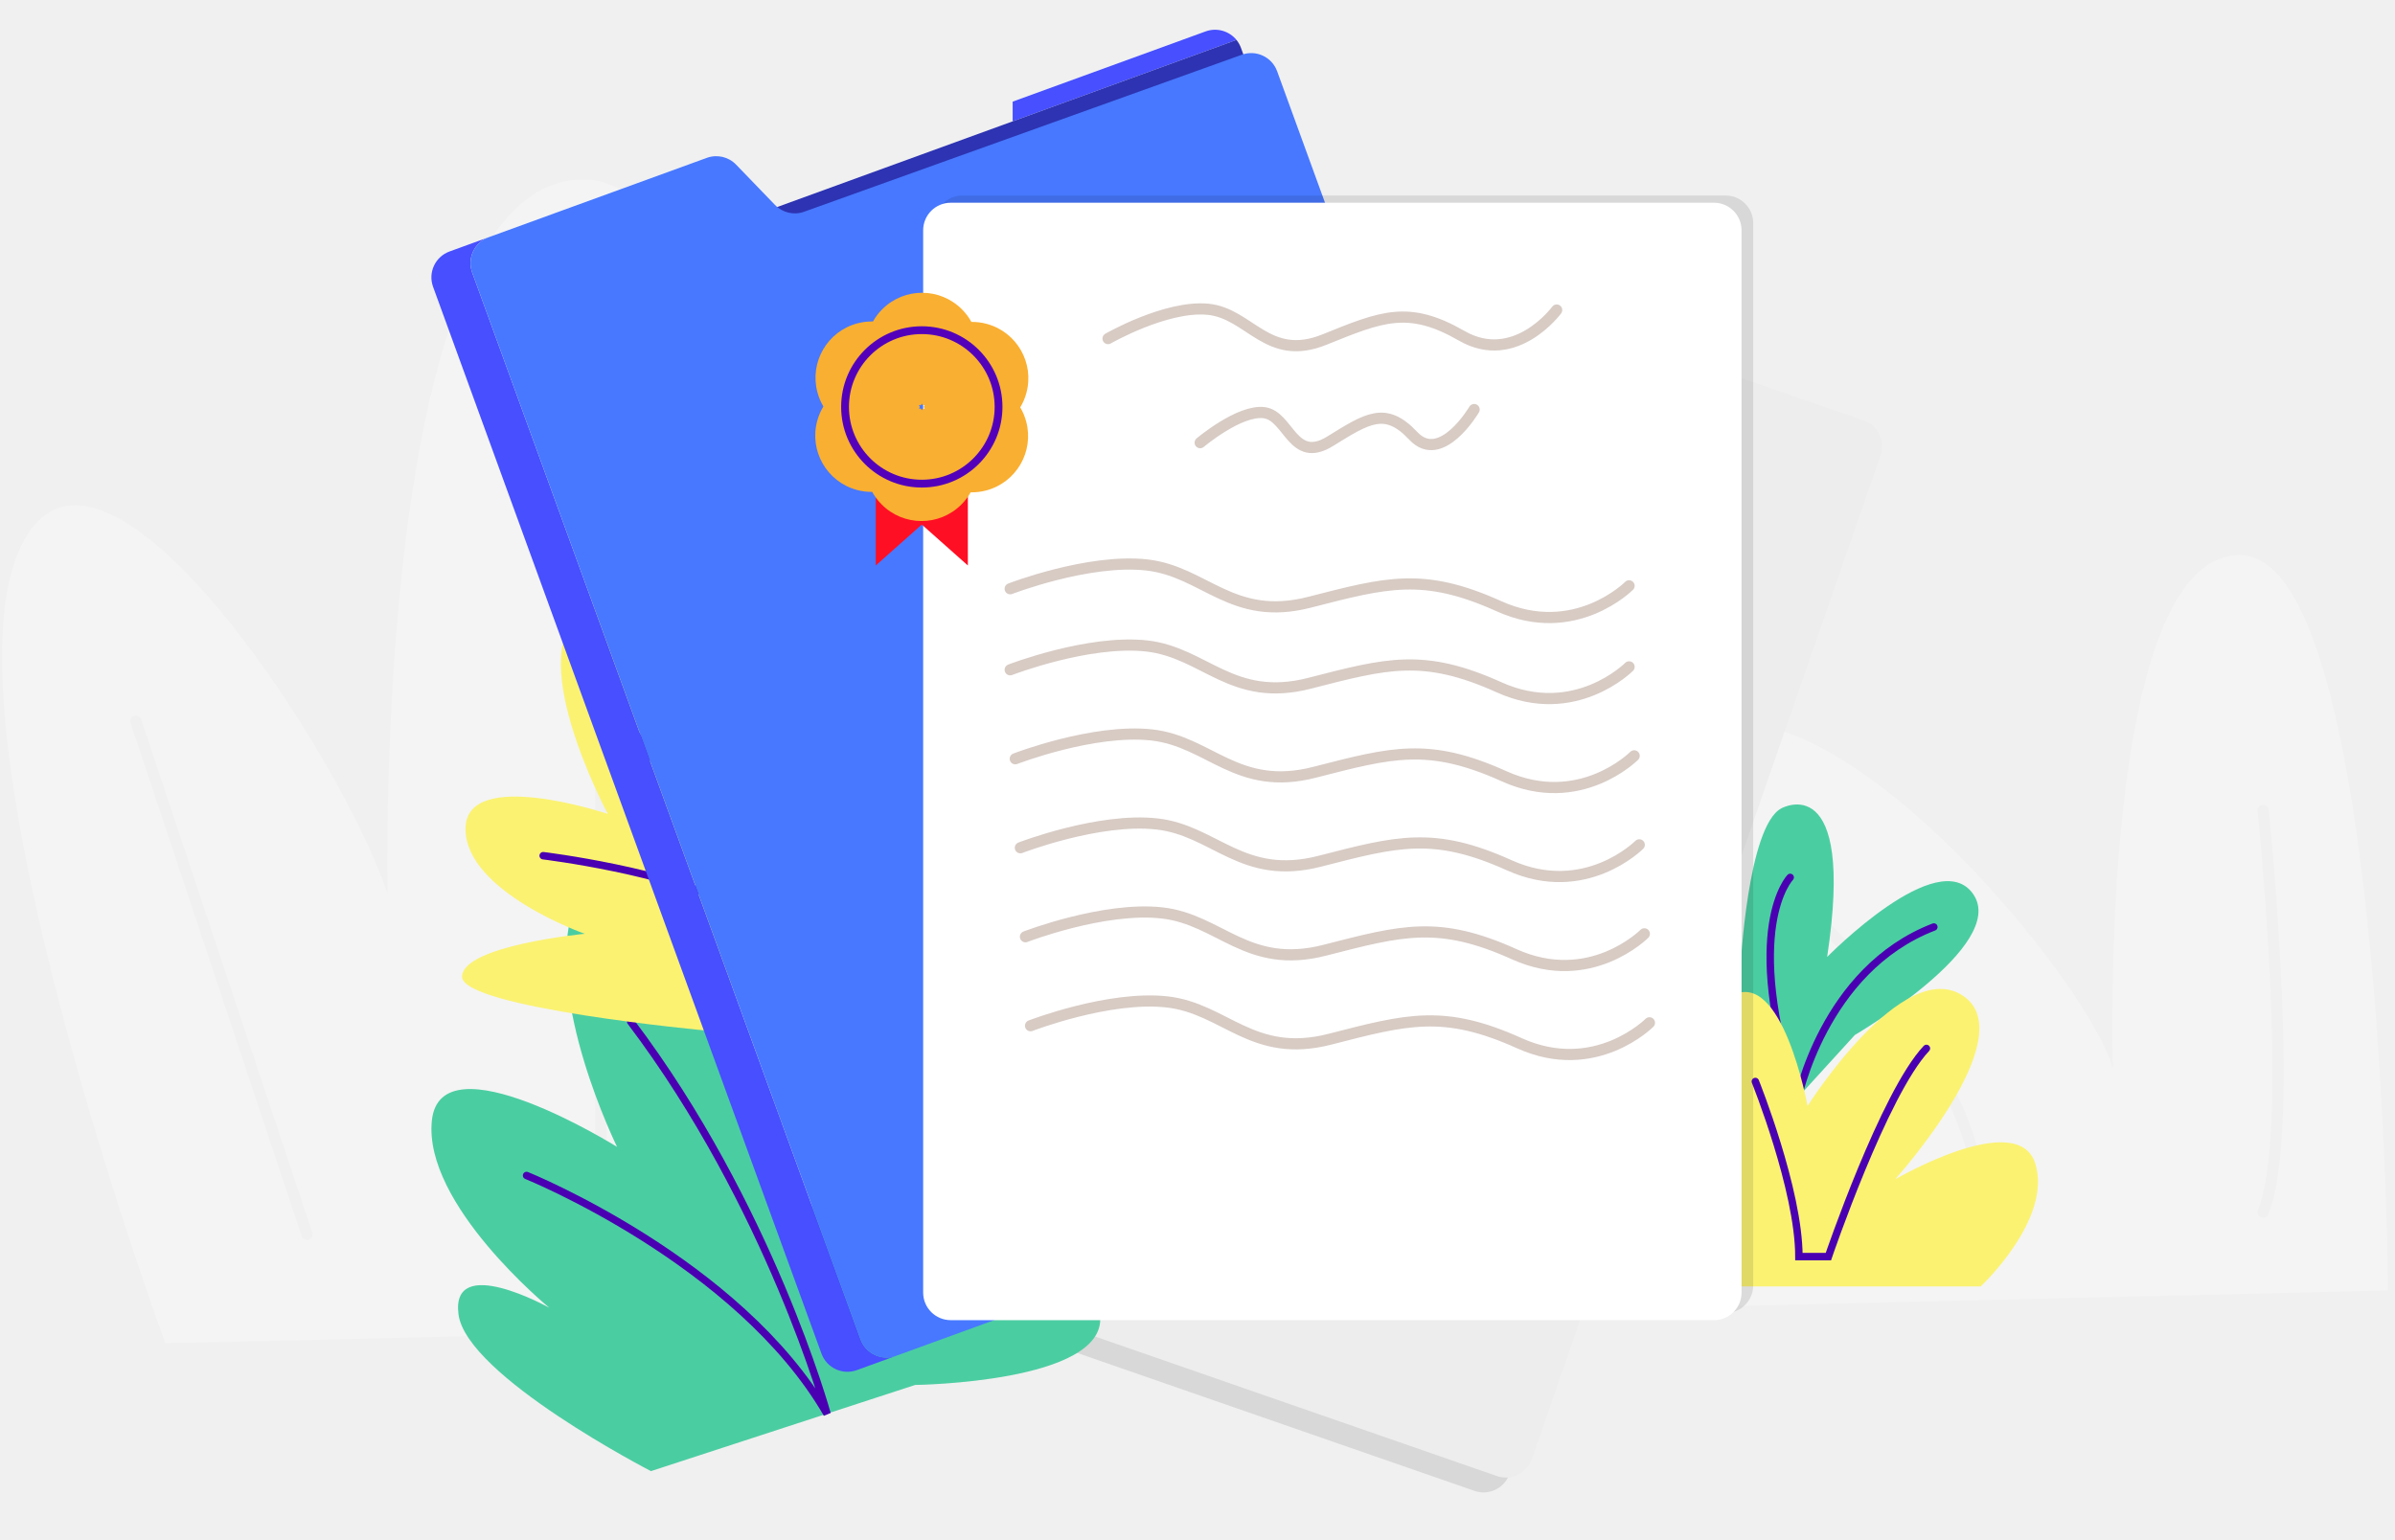
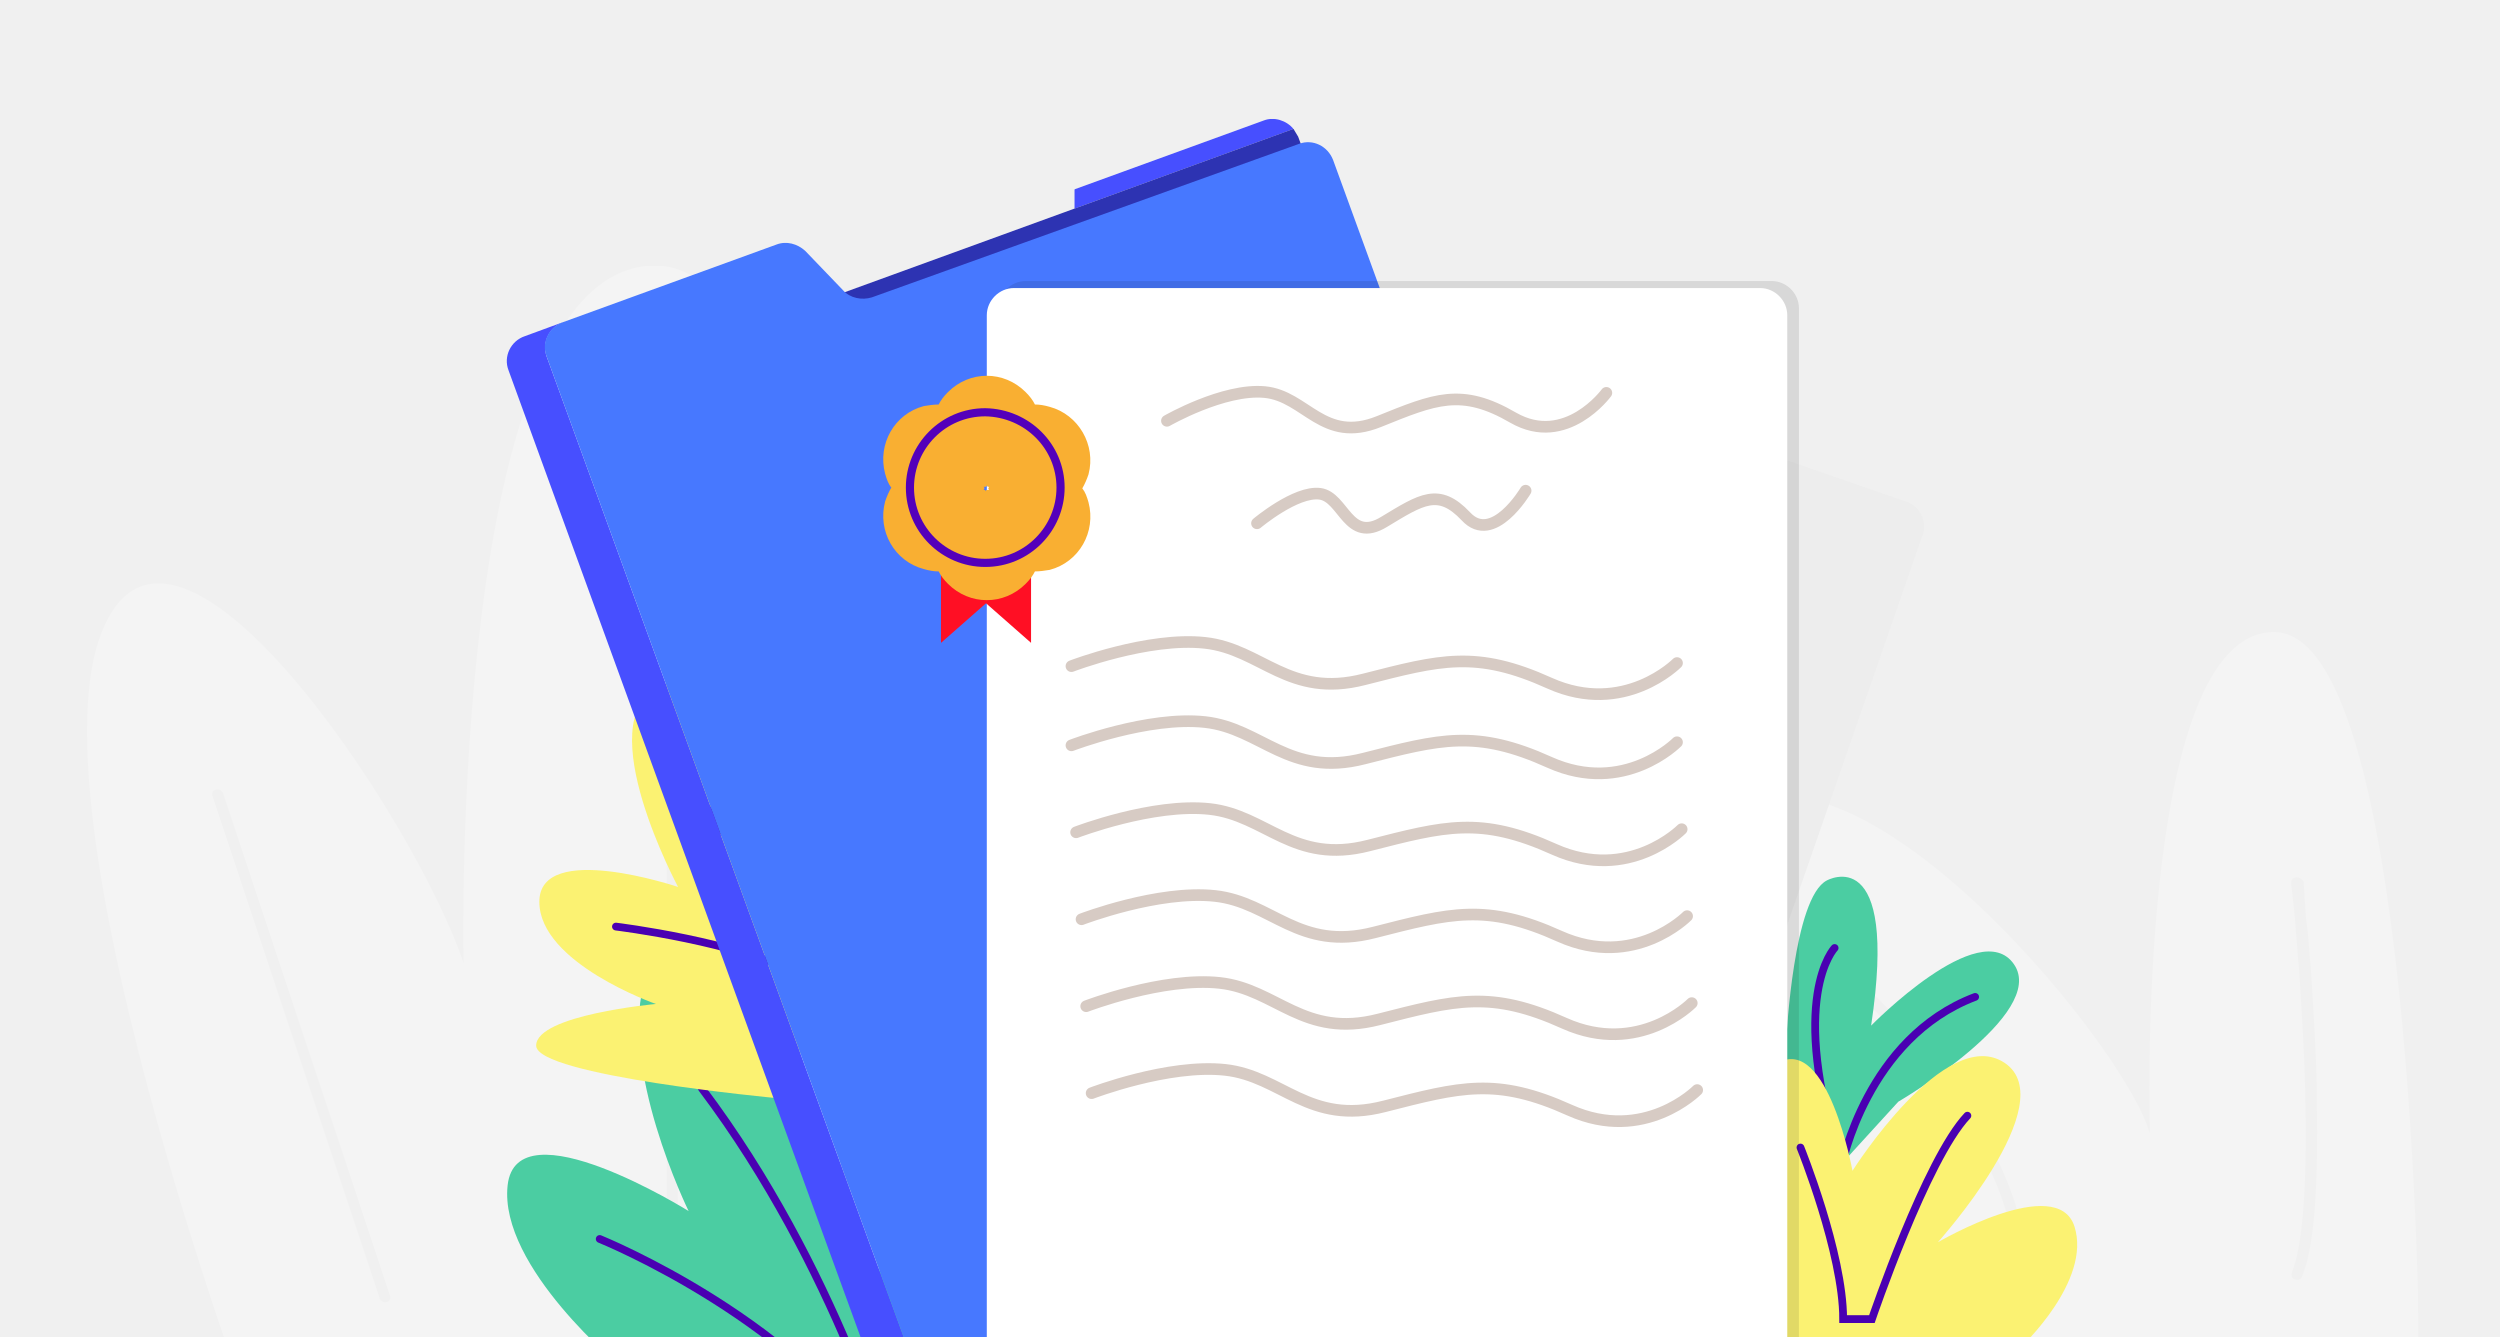
- <svg xmlns="http://www.w3.org/2000/svg" xmlns:xlink="http://www.w3.org/1999/xlink" width="322px" height="207px" viewBox="0 0 322 207" version="1.1">
-   <defs>
-     <polygon id="path-1" points="0.268 0.129 321.068 0.129 321.068 156.665 0.268 156.665" />
-     <polygon id="path-3" points="0.349 0.091 66.391 0.091 66.391 25.185 0.349 25.185" />
-   </defs>
-   <g id="All" stroke="none" stroke-width="1" fill="none" fill-rule="evenodd">
-     <g transform="translate(-1092, -114)" id="Bitmap">
+ <svg xmlns="http://www.w3.org/2000/svg" version="1.1" id="Layer_1" x="0px" y="0px" viewBox="0 0 322 172.2" style="enable-background:new 0 0 322 172.2;" xml:space="preserve">
+   <style type="text/css">
+ 	.st0{filter:url(#Adobe_OpacityMaskFilter);}
+ 	.st1{fill-rule:evenodd;clip-rule:evenodd;fill:#FFFFFF;}
+ 	.st2{mask:url(#mask-2_2_);fill-rule:evenodd;clip-rule:evenodd;fill:#FFFFFF;fill-opacity:0.25;}
+ 	.st3{fill:none;stroke:#5400BA;stroke-width:1.05;stroke-linecap:round;}
+ 	.st4{opacity:0.1;fill-rule:evenodd;clip-rule:evenodd;enable-background:new    ;}
+ 	.st5{fill-rule:evenodd;clip-rule:evenodd;fill:#EDEDED;}
+ 	.st6{filter:url(#Adobe_OpacityMaskFilter_1_);}
+ 	.st7{mask:url(#mask-4_2_);fill-rule:evenodd;clip-rule:evenodd;fill:#474FFF;}
+ 	.st8{fill-rule:evenodd;clip-rule:evenodd;fill:#2D33B2;}
+ 	.st9{fill-rule:evenodd;clip-rule:evenodd;fill:#4BCDA2;}
+ 	.st10{fill:none;stroke:#4A00B2;stroke-linecap:round;}
+ 	.st11{fill-rule:evenodd;clip-rule:evenodd;fill:#FBF272;}
+ 	.st12{fill-rule:evenodd;clip-rule:evenodd;fill:#474FFF;}
+ 	.st13{fill-rule:evenodd;clip-rule:evenodd;fill:#4778FF;}
+ 	.st14{opacity:0.103;fill-rule:evenodd;clip-rule:evenodd;fill:#020202;enable-background:new    ;}
+ 	.st15{fill:none;stroke:#D7CBC4;stroke-width:1.5;stroke-linecap:round;}
+ 	.st16{fill-rule:evenodd;clip-rule:evenodd;fill:#FF0F24;}
+ 	.st17{fill-rule:evenodd;clip-rule:evenodd;fill:#F9AF32;}
+ </style>
+   <g id="All">
+     <g id="Bitmap" transform="translate(-1092, -114)">
      <g transform="translate(372, 0)">
-         <g id="Group-15" transform="translate(720, 114)">
-           <g id="Group-14" transform="translate(0, 24)">
-             <mask id="mask-2" fill="white">
-               <use xlink:href="#path-1" />
-             </mask>
-             <g id="Clip-2" />
-             <path d="M78.435,0.129 C106.896,0.129 110.454,126.069 110.454,126.069 L110.466,126.001 C110.856,123.787 120.785,68.436 138.916,68.436 C157.415,68.436 135.358,132.473 144.607,131.05 C153.858,129.628 147.453,12.225 173.781,43.531 C200.107,74.839 188.011,123.223 216.473,122.511 C244.933,121.801 206.511,99.742 222.876,78.396 C239.242,57.051 280.51,106.858 284.068,119.665 C284.068,119.665 281.934,50.646 301.145,50.646 C320.357,50.646 321.068,149.55 321.068,149.55 L22.224,156.665 C22.224,156.665 -7.66,75.551 2.301,50.646 C12.262,25.744 45.705,76.973 52.108,96.185 C52.108,96.185 49.974,0.129 78.435,0.129 Z M171.283,72.25 L171.182,72.255 C170.804,72.299 170.525,72.615 170.518,72.984 L170.523,73.086 L178.523,142.086 L178.541,142.187 C178.633,142.545 178.977,142.789 179.354,142.745 C179.731,142.701 180.011,142.385 180.018,142.016 L180.013,141.914 L172.013,72.914 L171.994,72.813 C171.92,72.52 171.676,72.304 171.383,72.259 L171.283,72.25 Z M18.941,72.668 C18.778,72.337 18.391,72.168 18.031,72.288 C17.638,72.419 17.425,72.844 17.556,73.237 L17.556,73.237 L40.556,142.237 L40.595,142.332 C40.758,142.663 41.145,142.832 41.505,142.712 C41.898,142.581 42.11,142.156 41.979,141.763 L41.979,141.763 L18.979,72.763 Z M304.292,84.25 L304.19,84.254 C303.812,84.293 303.53,84.607 303.518,84.976 L303.522,85.078 L303.793,87.872 L303.989,90.048 C304.145,91.821 304.299,93.696 304.447,95.648 L304.52,96.63 L304.632,98.191 C304.998,103.384 305.268,108.474 305.41,113.266 C305.776,125.665 305.236,134.684 303.575,138.714 C303.417,139.097 303.599,139.535 303.982,139.693 C304.365,139.851 304.803,139.669 304.961,139.286 C306.644,135.205 307.222,126.783 306.96,115.153 L306.944,114.516 L306.909,113.222 C306.767,108.408 306.495,103.298 306.129,98.086 L306.016,96.52 L305.942,95.535 C305.819,93.903 305.691,92.325 305.561,90.815 L305.484,89.917 L305.327,88.174 C305.286,87.725 305.247,87.301 305.209,86.902 L305.171,86.511 L305.014,84.922 C304.978,84.579 304.716,84.314 304.391,84.26 L304.292,84.25 Z M238.688,94.524 C238.449,94.815 238.466,95.232 238.712,95.503 L238.792,95.58 L239.748,96.396 L240.643,97.188 C241.37,97.84 242.152,98.563 242.979,99.351 C246.129,102.356 249.28,105.697 252.219,109.281 C260.027,118.806 264.926,128.277 265.52,137.051 C265.548,137.464 265.905,137.776 266.319,137.748 C266.732,137.72 267.044,137.363 267.016,136.949 C266.397,127.799 261.367,118.074 253.379,108.33 C250.398,104.695 247.206,101.311 244.014,98.266 C242.896,97.2 241.858,96.252 240.926,95.433 C240.664,95.203 240.426,94.997 240.212,94.815 L240.057,94.683 L239.744,94.42 C239.424,94.157 238.951,94.204 238.688,94.524 Z M80.768,31.25 C80.388,31.25 80.074,31.532 80.025,31.898 L80.018,32 L80.018,135 L80.025,135.102 C80.074,135.468 80.388,135.75 80.768,135.75 C81.148,135.75 81.461,135.468 81.511,135.102 L81.518,135 L81.518,32 L81.511,31.898 C81.461,31.532 81.148,31.25 80.768,31.25 Z" id="Combined-Shape" fill-opacity="0.25" fill="#FFFFFF" mask="url(#mask-2)" />
+ 		</g>
+     </g>
+   </g>
+   <g id="Group-15" transform="translate(720, 114)">
+     <g id="Group-14" transform="translate(0, 24)">
+       <g id="Clip-2">
+ 		</g>
+       <defs>
+         <filter id="Adobe_OpacityMaskFilter" filterUnits="userSpaceOnUse" x="-708.8" y="-103.8" width="300.3" height="146.6">
+           <feColorMatrix type="matrix" values="1 0 0 0 0  0 1 0 0 0  0 0 1 0 0  0 0 0 1 0" />
+         </filter>
+       </defs>
+       <mask maskUnits="userSpaceOnUse" x="-708.8" y="-103.8" width="300.3" height="146.6" id="mask-2_2_">
+         <g class="st0">
+           <polygon id="path-1_2_" class="st1" points="-708.8,-103.8 -408.5,-103.8 -408.5,42.8 -708.8,42.8     " />
+         </g>
+       </mask>
+       <path id="Combined-Shape" class="st2" d="M-635.6-103.8c26.6,0,30,117.9,30,117.9l0-0.1c0.4-2.1,9.7-53.9,26.6-53.9    c17.3,0-3.3,60,5.3,58.6c8.7-1.3,2.7-111.2,27.3-81.9c24.6,29.3,13.3,74.6,40,73.9c26.6-0.7-9.3-21.3,6-41.3    c15.3-20,54,26.6,57.3,38.6c0,0-2-64.6,16-64.6c18,0,18.7,92.6,18.7,92.6l-279.8,6.7c0,0-28-75.9-18.7-99.3    c9.3-23.3,40.6,24.6,46.6,42.6C-660.3-13.9-662.3-103.8-635.6-103.8z M-548.7-36.3L-548.7-36.3c-0.4,0-0.7,0.3-0.7,0.7l0,0.1    l7.5,64.6l0,0.1c0.1,0.3,0.4,0.6,0.8,0.5c0.4,0,0.6-0.3,0.6-0.7l0-0.1l-7.5-64.6l0-0.1C-548.1-36-548.3-36.2-548.7-36.3    L-548.7-36.3z M-691.3-35.9c-0.2-0.3-0.5-0.5-0.9-0.4c-0.4,0.1-0.6,0.5-0.4,0.9l0,0l21.5,64.6l0,0.1c0.2,0.3,0.5,0.5,0.9,0.4    c0.4-0.1,0.6-0.5,0.4-0.9l0,0L-691.3-35.9L-691.3-35.9z M-424.2-25L-424.2-25c-0.4,0-0.7,0.3-0.7,0.7l0,0.1l0.3,2.6l0.2,2    c0.1,1.7,0.3,3.4,0.4,5.2l0.1,0.9l0.1,1.5c0.3,4.9,0.6,9.6,0.7,14.1c0.3,11.6-0.2,20.1-1.7,23.8c-0.1,0.4,0,0.8,0.4,0.9    c0.4,0.1,0.8,0,0.9-0.4c1.6-3.8,2.1-11.7,1.9-22.6l0-0.6l0-1.2c-0.1-4.5-0.4-9.3-0.7-14.2l-0.1-1.5l-0.1-0.9    c-0.1-1.5-0.2-3-0.4-4.4l-0.1-0.8l-0.1-1.6c0-0.4-0.1-0.8-0.1-1.2l0-0.4l-0.1-1.5C-423.5-24.7-423.8-25-424.2-25L-424.2-25z     M-485.6-15.4c-0.2,0.3-0.2,0.7,0,0.9l0.1,0.1l0.9,0.8l0.8,0.7c0.7,0.6,1.4,1.3,2.2,2c2.9,2.8,5.9,5.9,8.7,9.3    c7.3,8.9,11.9,17.8,12.5,26c0,0.4,0.4,0.7,0.7,0.7c0.4,0,0.7-0.4,0.7-0.7c-0.6-8.6-5.3-17.7-12.8-26.8c-2.8-3.4-5.8-6.6-8.8-9.4    c-1-1-2-1.9-2.9-2.7c-0.2-0.2-0.5-0.4-0.7-0.6l-0.1-0.1l-0.3-0.2C-484.9-15.8-485.3-15.7-485.6-15.4z M-633.4-74.7    c-0.4,0-0.6,0.3-0.7,0.6l0,0.1v96.4l0,0.1c0,0.3,0.3,0.6,0.7,0.6s0.6-0.3,0.7-0.6l0-0.1V-74l0-0.1    C-632.8-74.4-633.1-74.7-633.4-74.7z" />
+     </g>
+     <g id="Group-56" transform="translate(37, 0)">
+       <path id="Stroke-11" class="st3" d="M-671.9,63.6c0,0,7.9,11.1,24.1,2.2" />
+       <path id="Fill-19" class="st4" d="M-560.5,85.3l-90.8-31.5c-1.8-0.6-2.8-2.6-2.1-4.4L-609.5-77c0.6-1.8,2.6-2.8,4.4-2.1l90.8,31.5    c1.8,0.6,2.8,2.6,2.1,4.4L-556,83.2C-556.7,85-558.6,86-560.5,85.3" />
+       <path id="Fill-19-Copy" class="st5" d="M-557.7,83.5l-90.8-31.5c-1.8-0.6-2.8-2.6-2.1-4.4l43.9-126.4c0.6-1.8,2.6-2.8,4.4-2.1    l90.8,31.5c1.8,0.6,2.8,2.6,2.1,4.4l-43.9,126.4C-553.9,83.1-555.8,84.1-557.7,83.5" />
+       <g id="Group-23" transform="translate(98.8, 0.609)">
+         <g id="Clip-22">
+ 			</g>
+         <defs>
+           <filter id="Adobe_OpacityMaskFilter_1_" filterUnits="userSpaceOnUse" x="-751" y="-99.3" width="61.8" height="23.5">
+             <feColorMatrix type="matrix" values="1 0 0 0 0  0 1 0 0 0  0 0 1 0 0  0 0 0 1 0" />
+           </filter>
+         </defs>
+         <mask maskUnits="userSpaceOnUse" x="-751" y="-99.3" width="61.8" height="23.5" id="mask-4_2_">
+           <g class="st6">
+             <polygon id="path-3_2_" class="st1" points="-717.4,-102.3 -655.6,-102.3 -655.6,-78.9 -717.4,-78.9      " />
          </g>
-           <g id="Group-56" transform="translate(37, 0)">
-             <path d="M42.175,177.32 C42.175,177.32 50.575,189.133 67.9,179.682" id="Stroke-11" stroke="#5400BA" stroke-width="1.05" stroke-linecap="round" />
-             <path d="M161.237,200.503 L64.297,166.832 C62.363,166.161 61.341,164.049 62.012,162.116 L108.888,27.156 C109.559,25.223 111.671,24.201 113.604,24.872 L210.544,58.543 C212.478,59.214 213.5,61.326 212.829,63.258 L165.953,198.218 C165.282,200.151 163.17,201.175 161.237,200.503" id="Fill-19" fill="#000000" opacity="0.1" />
-             <path d="M164.237,198.503 L67.297,164.832 C65.363,164.161 64.341,162.049 65.012,160.116 L111.888,25.156 C112.559,23.223 114.671,22.201 116.604,22.872 L213.544,56.543 C215.478,57.214 216.5,59.326 215.829,61.258 L168.953,196.218 C168.282,198.151 166.17,199.175 164.237,198.503" id="Fill-19-Copy" fill="#EDEDED" />
-             <g id="Group-23" transform="translate(98.8, 0.609)">
-               <mask id="mask-4" fill="white">
-                 <use xlink:href="#path-3" />
-               </mask>
-               <g id="Clip-22" />
-               <path d="M30.439,4.758 L-34.751,28.486 L-35.604,26.144 L26.296,3.614 C27.811,3.063 29.462,3.566 30.439,4.758" id="Fill-21" fill="#474FFF" mask="url(#mask-4)" />
-             </g>
-             <path d="M129.845,6.438 L132.494,13.715 L67.112,37.512 L64.049,29.094 L129.239,5.368 C129.49,5.68 129.699,6.038 129.845,6.438" id="Fill-24" fill="#2D33B2" />
-             <g id="Group-10" transform="translate(56.5, 137.5) rotate(-16) translate(-56.5, -137.5) translate(15, 80)">
-               <path d="M19.115,113.86 C19.115,113.86 -1.193,94.729 0.055,86.465 C1.303,78.2 12.033,88.969 12.033,88.969 C12.033,88.969 -0.444,70.937 3.798,60.419 C8.041,49.901 26.757,70.687 26.757,70.687 C26.757,70.687 22.764,48.648 30.001,38.13 C37.238,27.612 51.712,93.978 51.712,93.978 C51.712,93.978 67.183,80.203 72.424,81.957 C72.424,81.957 84.153,85.464 61.693,101.742 C61.693,101.742 84.652,101.742 82.905,110.507 C81.158,119.273 56.453,112.511 56.453,112.511 L19.115,113.86 Z" id="Fill-15" fill="#4BCDA2" />
-               <path d="M14,71.031 C14,71.031 38.255,89.987 43.999,113 C43.999,113 44.309,83.912 33.158,55" id="Stroke-19" stroke="#4A00B2" stroke-linecap="round" />
-               <path d="M42.698,59 C42.698,59 11.829,46.949 13.034,42.937 C14.239,38.925 30.476,41.942 30.476,41.942 C30.476,41.942 16.641,32.098 18.953,23.977 C21.266,15.856 37.901,27.299 37.901,27.299 C37.901,27.299 32.492,2.212 42.822,0.114 C53.151,-1.985 54.341,25.701 54.341,25.701 C54.341,25.701 59.763,5.842 67.179,9.658 C74.595,13.473 73.988,27.717 73.988,27.717 L42.698,59 Z" id="Fill-23" fill="#FBF272" />
-               <path d="M28,30.307 C28,30.307 43.902,37.031 50.902,44 L54,40.921 C54,40.921 42.768,18.108 42.519,9" id="Stroke-25" stroke="#4A00B2" stroke-linecap="round" />
-             </g>
-             <g id="Group-11" transform="translate(143, 106)">
-               <path d="M45.919,58.926 C45.919,58.926 19.975,60.016 15.304,53.813 C10.634,47.612 24.781,47.465 24.781,47.465 C24.781,47.465 4.674,44.055 0.462,34.394 C-3.751,24.734 22.253,25.781 22.253,25.781 C22.253,25.781 5.023,14.117 2.764,2.463 C0.504,-9.191 53.99,24.302 53.99,24.302 C53.99,24.302 54.942,5.048 59.524,2.698 C59.524,2.698 69.503,-2.832 65.654,22.701 C65.654,22.701 80.632,7.415 85.309,14.274 C89.986,21.133 69.382,33.189 69.382,33.189 L45.919,58.926 Z" id="Fill-1" fill="#4BCDA2" />
-               <path d="M60.686,12 C60.686,12 54.04,18.822 61.656,42 C61.656,42 65.112,24.389 80,18.669" id="Stroke-7" stroke="#4A00B2" stroke-linecap="round" />
-               <path d="M45.491,67 C45.491,67 33.194,38.472 36.595,36.607 C39.996,34.74 48.63,47.537 48.63,47.537 C48.63,47.537 46.014,31.798 52.816,27.937 C59.619,24.075 63.02,42.738 63.02,42.738 C63.02,42.738 75.84,22.467 83.951,27.937 C92.061,33.407 74.794,52.603 74.794,52.603 C74.794,52.603 91.277,43.004 93.631,50.47 C95.986,57.935 86.306,67 86.306,67 L45.491,67 Z" id="Fill-9" fill="#FBF272" />
-               <path d="M56,39.445 C56,39.445 61.857,54.002 61.857,63 L65.82,63 C65.82,63 73.302,41.046 79,35" id="Stroke-11" stroke="#4A00B2" stroke-linecap="round" />
-             </g>
-             <path d="M83.454,182.35 L78.196,184.264 C76.273,184.964 74.144,183.965 73.447,182.049 L21.225,38.57 C20.525,36.646 21.516,34.52 23.439,33.82 L28.697,31.907 C26.773,32.607 25.782,34.732 26.482,36.655 L78.704,180.136 C79.402,182.05 81.53,183.051 83.454,182.35" id="Fill-26" fill="#474FFF" />
-             <path d="M134.705,9.578 L182.97,142.186 C183.667,144.102 182.679,146.235 180.755,146.936 L83.454,182.35 C81.53,183.05 79.402,182.051 78.705,180.136 L26.482,36.656 C25.782,34.732 26.773,32.606 28.697,31.906 L58.031,21.23 C59.407,20.729 60.946,21.085 61.96,22.136 L67.198,27.564 C68.212,28.614 69.742,28.974 71.109,28.476 L129.973,7.357 C131.891,6.669 134.007,7.664 134.705,9.578" id="Fill-28" fill="#4778FF" />
-             <path d="M195.01,176.577 L92.388,176.577 C90.342,176.577 88.682,174.919 88.682,172.872 L88.682,30.003 C88.682,27.957 90.342,26.297 92.388,26.297 L195.01,26.297 C197.056,26.297 198.715,27.957 198.715,30.003 L198.715,172.872 C198.715,174.919 197.056,176.577 195.01,176.577" id="Fill-30" fill="#020202" opacity="0.103" />
-             <path d="M193.442,177.545 L90.821,177.545 C88.775,177.545 87.116,175.886 87.116,173.84 L87.116,30.971 C87.116,28.924 88.775,27.265 90.821,27.265 L193.442,27.265 C195.488,27.265 197.147,28.924 197.147,30.971 L197.147,173.84 C197.147,175.886 195.488,177.545 193.442,177.545" id="Fill-32" fill="#FFFFFF" />
-             <path d="M172.291,41.695 C172.291,41.695 166.709,49.301 159.514,45.155 C152.319,41.01 148.71,42.586 141.055,45.675 C133.401,48.762 131.019,42.126 125.394,41.591 C119.769,41.057 111.972,45.536 111.972,45.536" id="Stroke-34" stroke="#D7CBC4" stroke-width="1.5" stroke-linecap="round" />
-             <path d="M182.026,89.683 C182.026,89.683 174.743,97.033 164.552,92.436 C154.361,87.84 149.459,89.222 139.05,91.895 C128.642,94.568 124.964,87.737 117.153,86.873 C109.342,86.01 98.815,90.078 98.815,90.078" id="Stroke-36" stroke="#D7CBC4" stroke-width="1.5" stroke-linecap="round" />
-             <path d="M182.026,78.785 C182.026,78.785 174.743,86.135 164.552,81.539 C154.361,76.942 149.459,78.325 139.05,80.997 C128.642,83.671 124.964,76.839 117.153,75.976 C109.342,75.113 98.815,79.181 98.815,79.181" id="Stroke-38" stroke="#D7CBC4" stroke-width="1.5" stroke-linecap="round" />
-             <path d="M182.71,101.65 C182.71,101.65 175.428,109 165.237,104.404 C155.046,99.807 150.144,101.19 139.735,103.862 C129.326,106.536 125.649,99.704 117.837,98.84 C110.026,97.977 99.499,102.045 99.499,102.045" id="Stroke-40" stroke="#D7CBC4" stroke-width="1.5" stroke-linecap="round" />
-             <path d="M183.395,113.617 C183.395,113.617 176.112,120.967 165.921,116.371 C155.73,111.774 150.828,113.157 140.419,115.83 C130.01,118.503 126.332,111.671 118.521,110.808 C110.71,109.944 100.183,114.013 100.183,114.013" id="Stroke-42" stroke="#D7CBC4" stroke-width="1.5" stroke-linecap="round" />
-             <path d="M184.079,125.585 C184.079,125.585 176.797,132.935 166.605,128.339 C156.415,123.742 151.513,125.124 141.104,127.797 C130.695,130.47 127.017,123.638 119.206,122.774 C111.394,121.911 100.868,125.98 100.868,125.98" id="Stroke-44" stroke="#D7CBC4" stroke-width="1.5" stroke-linecap="round" />
-             <path d="M184.764,137.552 C184.764,137.552 177.481,144.902 167.29,140.306 C157.099,135.71 152.197,137.091 141.788,139.765 C131.38,142.437 127.702,135.606 119.89,134.742 C112.079,133.879 101.553,137.947 101.553,137.947" id="Stroke-46" stroke="#D7CBC4" stroke-width="1.5" stroke-linecap="round" />
-             <path d="M161.194,55.079 C161.194,55.079 156.761,62.616 153.017,58.623 C149.273,54.631 146.879,56.221 141.837,59.341 C136.796,62.462 136.3,55.967 132.99,55.505 C129.68,55.044 124.357,59.534 124.357,59.534" id="Stroke-48" stroke="#D7CBC4" stroke-width="1.5" stroke-linecap="round" />
-             <polygon id="Fill-50" fill="#FF0F24" points="93.125 76.049 86.933 70.546 80.743 76.049 80.743 63.666 93.125 63.666" />
-             <path d="M86.929,55.175 C86.889,55.095 86.851,55.02 86.806,54.942 C86.716,54.942 86.632,54.945 86.543,54.95 C86.59,54.876 86.636,54.801 86.679,54.729 C86.638,54.645 86.589,54.568 86.536,54.491 C86.628,54.5 86.72,54.505 86.813,54.499 C86.856,54.426 86.897,54.349 86.938,54.272 C86.978,54.351 87.017,54.427 87.061,54.505 C87.151,54.505 87.236,54.502 87.325,54.497 C87.278,54.571 87.231,54.645 87.188,54.718 C87.229,54.802 87.278,54.879 87.332,54.955 C87.238,54.946 87.147,54.942 87.054,54.948 C87.012,55.02 86.97,55.098 86.929,55.175 M95.681,43.562 C94.986,43.371 94.285,43.285 93.6,43.294 C93.272,42.694 92.852,42.126 92.342,41.615 C89.404,38.647 84.608,38.623 81.641,41.567 C81.128,42.071 80.703,42.634 80.367,43.234 C79.681,43.221 78.981,43.3 78.285,43.484 C74.244,44.546 71.829,48.687 72.893,52.727 C73.076,53.424 73.351,54.073 73.701,54.663 C73.343,55.25 73.063,55.898 72.876,56.592 C71.774,60.623 74.155,64.787 78.185,65.885 C78.88,66.076 79.581,66.162 80.266,66.153 C80.595,66.753 81.015,67.321 81.524,67.832 C84.464,70.8 89.259,70.823 92.226,67.879 C92.738,67.376 93.164,66.813 93.499,66.213 C94.186,66.226 94.886,66.146 95.582,65.963 C99.623,64.9 102.037,60.76 100.975,56.719 C100.791,56.023 100.516,55.374 100.166,54.783 C100.524,54.197 100.804,53.549 100.991,52.855 C102.093,48.823 99.712,44.66 95.681,43.562" id="Fill-52" fill="#F9AF32" />
-             <path d="M97.252,54.723 C97.252,60.423 92.632,65.042 86.934,65.042 C81.234,65.042 76.615,60.423 76.615,54.723 C76.615,49.024 81.234,44.405 86.934,44.405 C92.632,44.405 97.252,49.024 97.252,54.723 Z" id="Stroke-54" stroke="#5400BA" stroke-width="1.05" stroke-linecap="round" />
-           </g>
-         </g>
+         </mask>
+         <path id="Fill-21" class="st7" d="M-689.2-98l-61,22.2L-751-78l58-21.1C-691.7-99.6-690.1-99.1-689.2-98" />
      </g>
+       <path id="Fill-24" class="st8" d="M-589.8-96.4l2.5,6.8l-61.2,22.3l-2.9-7.9l61-22.2C-590.2-97.1-590-96.7-589.8-96.4" />
+       <g id="Group-10" transform="translate(56.5, 137.5) rotate(-16) translate(-56.5, -137.5) translate(15, 80)">
+         <path id="Fill-15" class="st9" d="M-636.1-193.7c0,0-19-17.9-17.8-25.6c1.2-7.7,11.2,2.3,11.2,2.3s-11.7-16.9-7.7-26.7     c4-9.8,21.5,9.6,21.5,9.6s-3.7-20.6,3-30.5s20.3,52.3,20.3,52.3s14.5-12.9,19.4-11.3c0,0,11,3.3-10,18.5c0,0,21.5,0,19.9,8.2     c-1.6,8.2-24.8,1.9-24.8,1.9L-636.1-193.7z" />
+         <path id="Stroke-19" class="st10" d="M-640.9-233.8c0,0,22.7,17.7,28.1,39.3c0,0,0.3-27.2-10.1-54.3" />
+         <path id="Fill-23" class="st11" d="M-614.1-245c0,0-28.9-11.3-27.8-15c1.1-3.8,16.3-0.9,16.3-0.9s-13-9.2-10.8-16.8     c2.2-7.6,17.7,3.1,17.7,3.1s-5.1-23.5,4.6-25.5c9.7-2,10.8,24,10.8,24s5.1-18.6,12-15c6.9,3.6,6.4,16.9,6.4,16.9L-614.1-245z" />
+         <path id="Stroke-25" class="st10" d="M-627.8-271.9c0,0,14.9,6.3,21.4,12.8l2.9-2.9c0,0-10.5-21.4-10.7-29.9" />
+       </g>
+       <g id="Group-11" transform="translate(143, 106)">
+         <path id="Fill-1" class="st9" d="M-677.5-54c0,0-24.3,1-28.7-4.8c-4.4-5.8,8.9-5.9,8.9-5.9s-18.8-3.2-22.8-12.2     c-3.9-9,20.4-8.1,20.4-8.1s-16.1-10.9-18.2-21.8s48,20.4,48,20.4s0.9-18,5.2-20.2c0,0,9.3-5.2,5.7,18.7c0,0,14-14.3,18.4-7.9     c4.4,6.4-14.9,17.7-14.9,17.7L-677.5-54z" />
+         <path id="Stroke-7" class="st10" d="M-663.7-97.9c0,0-6.2,6.4,0.9,28.1c0,0,3.2-16.5,17.2-21.8" />
+         <path id="Fill-9" class="st11" d="M-677.9-46.4c0,0-11.5-26.7-8.3-28.5c3.2-1.7,11.3,10.2,11.3,10.2s-2.4-14.7,3.9-18.4     c6.4-3.6,9.6,13.9,9.6,13.9s12-19,19.6-13.9c7.6,5.1-8.6,23.1-8.6,23.1s15.4-9,17.6-2c2.2,7-6.9,15.5-6.9,15.5H-677.9z" />
+         <path id="Stroke-11_1_" class="st10" d="M-668.1-72.2c0,0,5.5,13.6,5.5,22.1h3.7c0,0,7-20.6,12.3-26.2" />
+       </g>
+       <path id="Fill-26" class="st12" d="M-633.3,68.3l-4.9,1.8c-1.8,0.7-3.8-0.3-4.4-2.1l-48.9-134.3c-0.7-1.8,0.3-3.8,2.1-4.4l4.9-1.8    c-1.8,0.7-2.7,2.6-2.1,4.4l48.9,134.3C-637.1,68-635.1,69-633.3,68.3" />
+       <path id="Fill-28" class="st13" d="M-585.3-93.4l45.2,124.1c0.7,1.8-0.3,3.8-2.1,4.4l-91.1,33.2c-1.8,0.7-3.8-0.3-4.4-2.1    l-48.9-134.3c-0.7-1.8,0.3-3.8,2.1-4.4l27.5-10c1.3-0.5,2.7-0.1,3.7,0.8l4.9,5.1c0.9,1,2.4,1.3,3.7,0.9l55.1-19.8    C-587.9-96.1-586-95.2-585.3-93.4" />
+       <path id="Fill-30" class="st14" d="M-528.8,62.9h-96.1c-1.9,0-3.5-1.6-3.5-3.5V-74.3c0-1.9,1.6-3.5,3.5-3.5h96.1    c1.9,0,3.5,1.6,3.5,3.5V59.5C-525.4,61.4-526.9,62.9-528.8,62.9" />
+       <path id="Fill-32" class="st1" d="M-530.3,63.8h-96.1c-1.9,0-3.5-1.6-3.5-3.5V-73.4c0-1.9,1.6-3.5,3.5-3.5h96.1    c1.9,0,3.5,1.6,3.5,3.5V60.4C-526.8,62.3-528.4,63.8-530.3,63.8" />
+       <path id="Stroke-34" class="st15" d="M-550.1-63.4c0,0-5.2,7.1-12,3.2c-6.7-3.9-10.1-2.4-17.3,0.5c-7.2,2.9-9.4-3.3-14.7-3.8    c-5.3-0.5-12.6,3.7-12.6,3.7" />
+       <path id="Stroke-36" class="st15" d="M-541-18.4c0,0-6.8,6.9-16.4,2.6c-9.5-4.3-14.1-3-23.9-0.5c-9.7,2.5-13.2-3.9-20.5-4.7    c-7.3-0.8-17.2,3-17.2,3" />
+       <path id="Stroke-38" class="st15" d="M-541-28.6c0,0-6.8,6.9-16.4,2.6c-9.5-4.3-14.1-3-23.9-0.5c-9.7,2.5-13.2-3.9-20.5-4.7    c-7.3-0.8-17.2,3-17.2,3" />
+       <path id="Stroke-40" class="st15" d="M-540.4-7.2c0,0-6.8,6.9-16.4,2.6c-9.5-4.3-14.1-3-23.9-0.5c-9.7,2.5-13.2-3.9-20.5-4.7    c-7.3-0.8-17.2,3-17.2,3" />
+       <path id="Stroke-42" class="st15" d="M-539.7,4c0,0-6.8,6.9-16.4,2.6c-9.5-4.3-14.1-3-23.9-0.5c-9.7,2.5-13.2-3.9-20.5-4.7    c-7.3-0.8-17.2,3-17.2,3" />
+       <path id="Stroke-44" class="st15" d="M-539.1,15.2c0,0-6.8,6.9-16.4,2.6c-9.5-4.3-14.1-3-23.9-0.5c-9.7,2.5-13.2-3.9-20.5-4.7    c-7.3-0.8-17.2,3-17.2,3" />
+       <path id="Stroke-46" class="st15" d="M-538.4,26.4c0,0-6.8,6.9-16.4,2.6c-9.5-4.3-14.1-3-23.9-0.5c-9.7,2.5-13.2-3.9-20.5-4.7    c-7.3-0.8-17.2,3-17.2,3" />
+       <path id="Stroke-48" class="st15" d="M-560.5-50.8c0,0-4.2,7.1-7.7,3.3c-3.5-3.7-5.7-2.2-10.5,0.7c-4.7,2.9-5.2-3.2-8.3-3.6    c-3.1-0.4-8.1,3.8-8.1,3.8" />
+       <polygon id="Fill-50" class="st16" points="-624.2,-31.2 -630,-36.3 -635.8,-31.2 -635.8,-42.8 -624.2,-42.8   " />
+       <path id="Fill-52" class="st17" d="M-630-50.7c0-0.1-0.1-0.1-0.1-0.2c-0.1,0-0.2,0-0.2,0c0-0.1,0.1-0.1,0.1-0.2    c0-0.1-0.1-0.2-0.1-0.2c0.1,0,0.2,0,0.3,0c0-0.1,0.1-0.1,0.1-0.2c0,0.1,0.1,0.1,0.1,0.2c0.1,0,0.2,0,0.2,0c0,0.1-0.1,0.1-0.1,0.2    c0,0.1,0.1,0.2,0.1,0.2c-0.1,0-0.2,0-0.3,0C-630-50.9-630-50.8-630-50.7 M-621.8-61.6c-0.7-0.2-1.3-0.3-1.9-0.3    c-0.3-0.6-0.7-1.1-1.2-1.6c-2.8-2.8-7.2-2.8-10,0c-0.5,0.5-0.9,1-1.2,1.6c-0.6,0-1.3,0.1-1.9,0.2c-3.8,1-6,4.9-5,8.7    c0.2,0.7,0.4,1.3,0.8,1.8c-0.3,0.5-0.6,1.2-0.8,1.8c-1,3.8,1.2,7.7,5,8.7c0.7,0.2,1.3,0.3,1.9,0.3c0.3,0.6,0.7,1.1,1.2,1.6    c2.8,2.8,7.2,2.8,10,0c0.5-0.5,0.9-1,1.2-1.6c0.6,0,1.3-0.1,1.9-0.2c3.8-1,6-4.9,5-8.7c-0.2-0.7-0.4-1.3-0.8-1.8    c0.3-0.5,0.6-1.2,0.8-1.8C-615.8-56.7-618.1-60.6-621.8-61.6" />
+       <path id="Stroke-54" class="st3" d="M-620.4-51.2c0,5.3-4.3,9.7-9.7,9.7c-5.3,0-9.7-4.3-9.7-9.7c0-5.3,4.3-9.7,9.7-9.7    C-624.7-60.8-620.4-56.5-620.4-51.2z" />
    </g>
  </g>
</svg>
